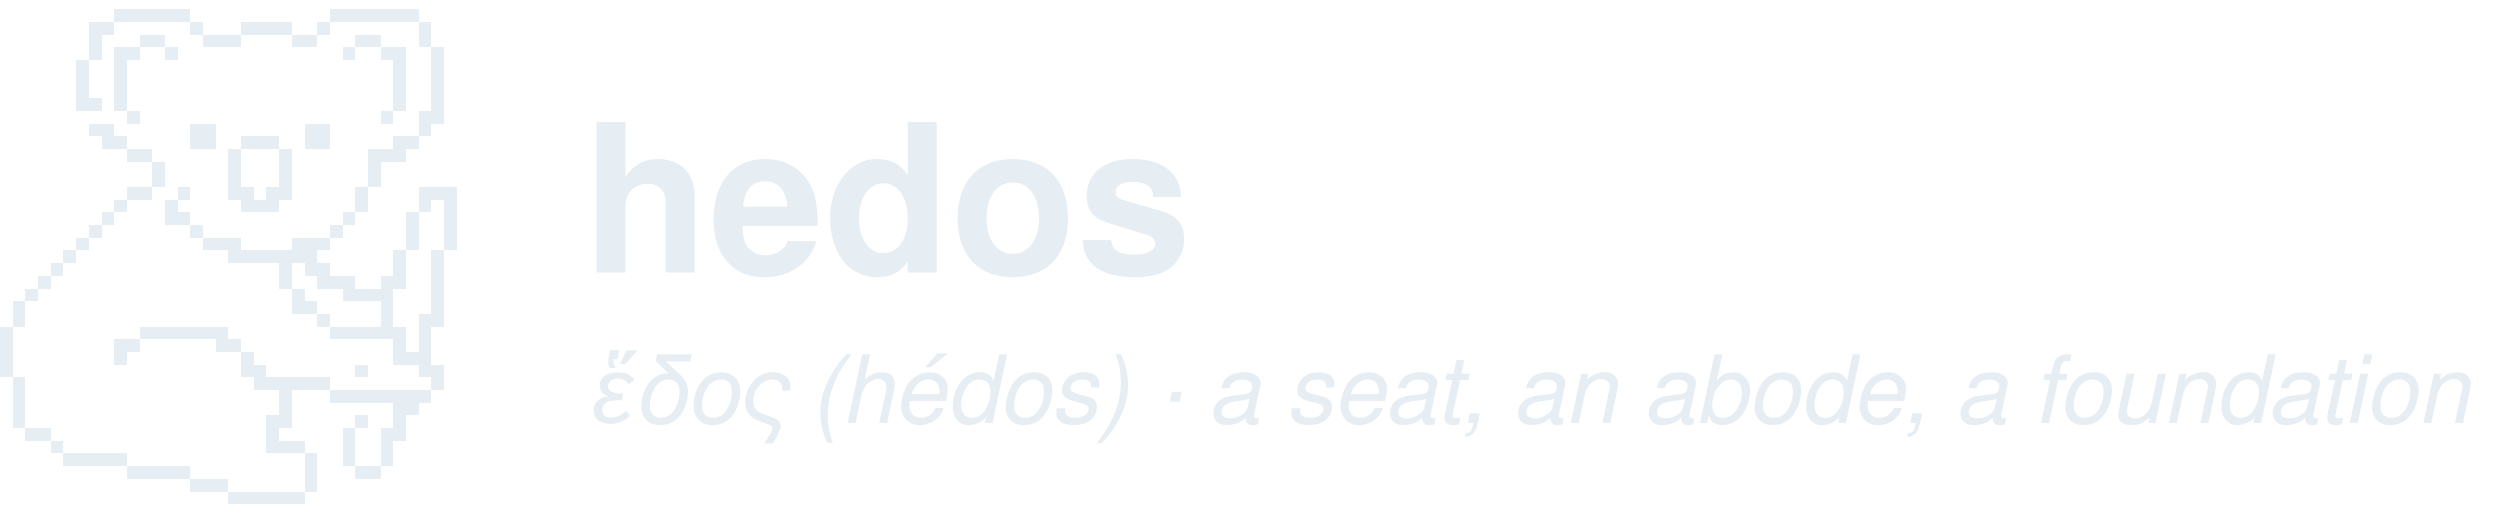
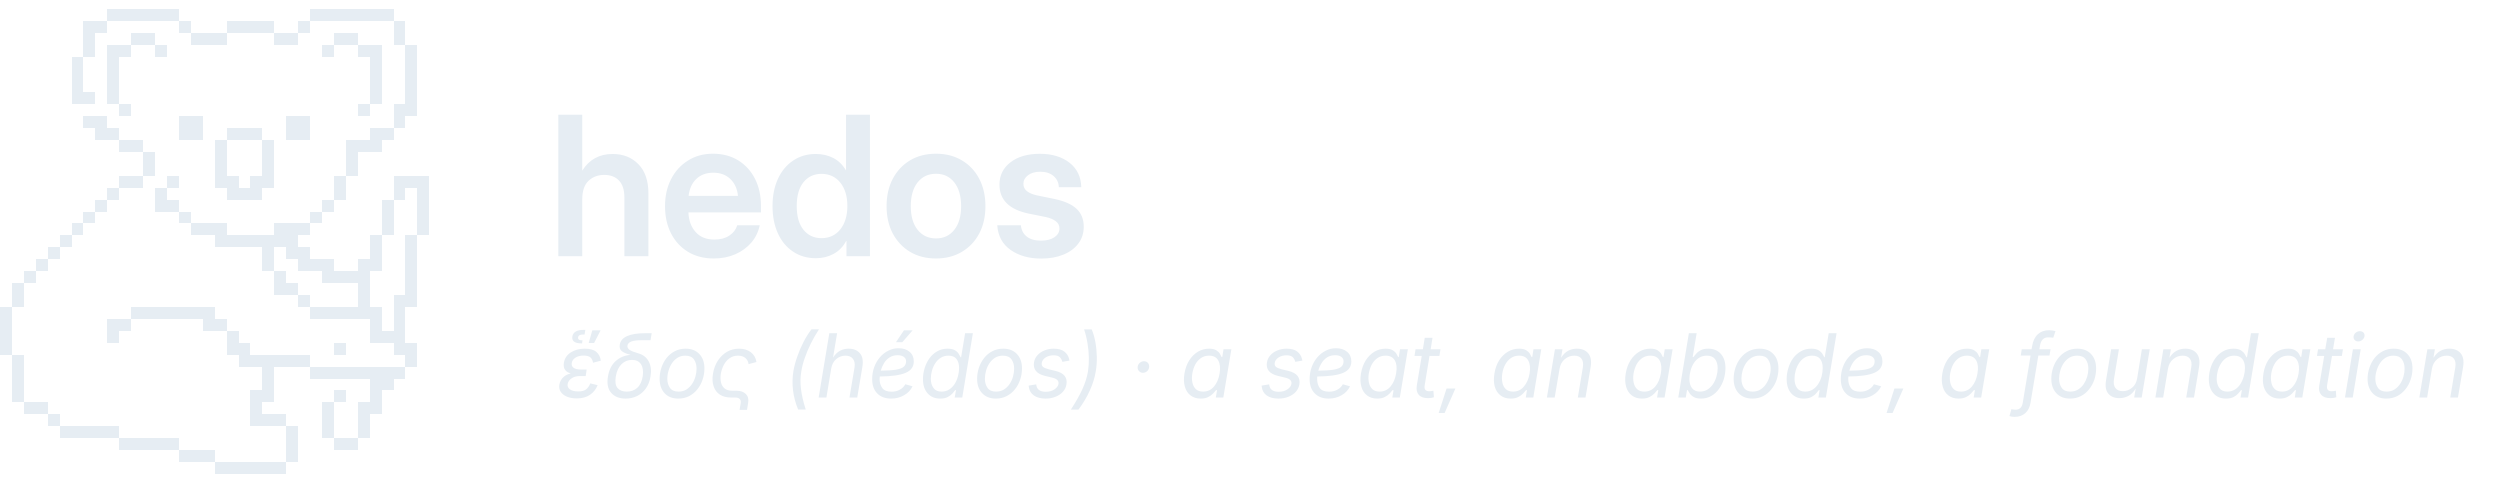
- <svg xmlns="http://www.w3.org/2000/svg" viewBox="0 0 266 56" width="266" height="56" fill="#e6edf3" font-family="-apple-system,BlinkMacSystemFont,'Segoe UI',Helvetica,Arial,sans-serif">
+ <svg xmlns="http://www.w3.org/2000/svg" viewBox="0 0 283 56" width="283" height="56" fill="#e6edf3">
  <g shape-rendering="crispEdges" transform="translate(0,1) scale(1.35)">
    <rect x="9" y="0" width="6" height="1" />
    <rect x="26" y="0" width="7" height="1" />
    <rect x="7" y="1" width="2" height="1" />
    <rect x="15" y="1" width="1" height="1" />
    <rect x="19" y="1" width="4" height="1" />
    <rect x="25" y="1" width="1" height="1" />
    <rect x="33" y="1" width="1" height="1" />
    <rect x="7" y="2" width="1" height="1" />
    <rect x="11" y="2" width="2" height="1" />
    <rect x="16" y="2" width="3" height="1" />
    <rect x="23" y="2" width="2" height="1" />
    <rect x="28" y="2" width="2" height="1" />
    <rect x="33" y="2" width="1" height="1" />
    <rect x="7" y="3" width="1" height="1" />
    <rect x="9" y="3" width="2" height="1" />
    <rect x="13" y="3" width="1" height="1" />
    <rect x="27" y="3" width="1" height="1" />
    <rect x="30" y="3" width="2" height="1" />
    <rect x="34" y="3" width="1" height="1" />
    <rect x="6" y="4" width="1" height="1" />
    <rect x="9" y="4" width="1" height="1" />
    <rect x="31" y="4" width="1" height="1" />
    <rect x="34" y="4" width="1" height="1" />
    <rect x="6" y="5" width="1" height="1" />
    <rect x="9" y="5" width="1" height="1" />
    <rect x="31" y="5" width="1" height="1" />
    <rect x="34" y="5" width="1" height="1" />
    <rect x="6" y="6" width="1" height="1" />
    <rect x="9" y="6" width="1" height="1" />
    <rect x="31" y="6" width="1" height="1" />
    <rect x="34" y="6" width="1" height="1" />
    <rect x="6" y="7" width="2" height="1" />
    <rect x="9" y="7" width="1" height="1" />
    <rect x="31" y="7" width="1" height="1" />
    <rect x="34" y="7" width="1" height="1" />
    <rect x="10" y="8" width="1" height="1" />
    <rect x="30" y="8" width="1" height="1" />
    <rect x="33" y="8" width="2" height="1" />
    <rect x="7" y="9" width="2" height="1" />
    <rect x="15" y="9" width="2" height="1" />
    <rect x="24" y="9" width="2" height="1" />
    <rect x="33" y="9" width="1" height="1" />
    <rect x="8" y="10" width="2" height="1" />
    <rect x="15" y="10" width="2" height="1" />
    <rect x="19" y="10" width="3" height="1" />
    <rect x="24" y="10" width="2" height="1" />
    <rect x="31" y="10" width="2" height="1" />
    <rect x="10" y="11" width="2" height="1" />
    <rect x="18" y="11" width="1" height="1" />
    <rect x="22" y="11" width="1" height="1" />
    <rect x="29" y="11" width="3" height="1" />
    <rect x="12" y="12" width="1" height="1" />
    <rect x="18" y="12" width="1" height="1" />
    <rect x="22" y="12" width="1" height="1" />
    <rect x="29" y="12" width="1" height="1" />
    <rect x="12" y="13" width="1" height="1" />
    <rect x="18" y="13" width="1" height="1" />
    <rect x="22" y="13" width="1" height="1" />
    <rect x="29" y="13" width="1" height="1" />
    <rect x="10" y="14" width="2" height="1" />
    <rect x="14" y="14" width="1" height="1" />
    <rect x="18" y="14" width="2" height="1" />
    <rect x="21" y="14" width="2" height="1" />
    <rect x="28" y="14" width="1" height="1" />
    <rect x="33" y="14" width="3" height="1" />
    <rect x="9" y="15" width="1" height="1" />
    <rect x="13" y="15" width="1" height="1" />
    <rect x="19" y="15" width="3" height="1" />
    <rect x="28" y="15" width="1" height="1" />
    <rect x="33" y="15" width="1" height="1" />
    <rect x="35" y="15" width="1" height="1" />
    <rect x="8" y="16" width="1" height="1" />
    <rect x="13" y="16" width="2" height="1" />
    <rect x="27" y="16" width="1" height="1" />
    <rect x="32" y="16" width="1" height="1" />
    <rect x="35" y="16" width="1" height="1" />
    <rect x="7" y="17" width="1" height="1" />
    <rect x="15" y="17" width="1" height="1" />
    <rect x="26" y="17" width="1" height="1" />
    <rect x="32" y="17" width="1" height="1" />
    <rect x="35" y="17" width="1" height="1" />
    <rect x="6" y="18" width="1" height="1" />
    <rect x="16" y="18" width="3" height="1" />
    <rect x="23" y="18" width="3" height="1" />
    <rect x="32" y="18" width="1" height="1" />
    <rect x="35" y="18" width="1" height="1" />
    <rect x="5" y="19" width="1" height="1" />
    <rect x="18" y="19" width="7" height="1" />
    <rect x="31" y="19" width="1" height="1" />
    <rect x="34" y="19" width="1" height="1" />
    <rect x="4" y="20" width="1" height="1" />
    <rect x="22" y="20" width="1" height="1" />
    <rect x="24" y="20" width="2" height="1" />
    <rect x="31" y="20" width="1" height="1" />
    <rect x="34" y="20" width="1" height="1" />
    <rect x="3" y="21" width="1" height="1" />
    <rect x="22" y="21" width="1" height="1" />
    <rect x="25" y="21" width="3" height="1" />
    <rect x="30" y="21" width="2" height="1" />
    <rect x="34" y="21" width="1" height="1" />
    <rect x="2" y="22" width="1" height="1" />
    <rect x="23" y="22" width="1" height="1" />
    <rect x="27" y="22" width="4" height="1" />
    <rect x="34" y="22" width="1" height="1" />
    <rect x="1" y="23" width="1" height="1" />
    <rect x="23" y="23" width="2" height="1" />
    <rect x="30" y="23" width="1" height="1" />
    <rect x="34" y="23" width="1" height="1" />
    <rect x="1" y="24" width="1" height="1" />
    <rect x="25" y="24" width="1" height="1" />
    <rect x="30" y="24" width="1" height="1" />
    <rect x="33" y="24" width="2" height="1" />
    <rect x="0" y="25" width="1" height="1" />
    <rect x="11" y="25" width="7" height="1" />
    <rect x="26" y="25" width="6" height="1" />
    <rect x="33" y="25" width="1" height="1" />
    <rect x="0" y="26" width="1" height="1" />
    <rect x="9" y="26" width="2" height="1" />
    <rect x="17" y="26" width="2" height="1" />
    <rect x="31" y="26" width="1" height="1" />
    <rect x="33" y="26" width="1" height="1" />
    <rect x="0" y="27" width="1" height="1" />
    <rect x="9" y="27" width="1" height="1" />
    <rect x="19" y="27" width="1" height="1" />
    <rect x="31" y="27" width="3" height="1" />
    <rect x="0" y="28" width="1" height="1" />
    <rect x="19" y="28" width="2" height="1" />
    <rect x="28" y="28" width="1" height="1" />
    <rect x="33" y="28" width="2" height="1" />
    <rect x="1" y="29" width="1" height="1" />
    <rect x="20" y="29" width="6" height="1" />
    <rect x="34" y="29" width="1" height="1" />
    <rect x="1" y="30" width="1" height="1" />
    <rect x="22" y="30" width="1" height="1" />
    <rect x="26" y="30" width="8" height="1" />
    <rect x="1" y="31" width="1" height="1" />
    <rect x="22" y="31" width="1" height="1" />
    <rect x="31" y="31" width="2" height="1" />
    <rect x="1" y="32" width="1" height="1" />
    <rect x="21" y="32" width="2" height="1" />
    <rect x="28" y="32" width="1" height="1" />
    <rect x="31" y="32" width="1" height="1" />
    <rect x="2" y="33" width="2" height="1" />
    <rect x="21" y="33" width="1" height="1" />
    <rect x="27" y="33" width="1" height="1" />
    <rect x="30" y="33" width="2" height="1" />
    <rect x="4" y="34" width="1" height="1" />
    <rect x="21" y="34" width="3" height="1" />
    <rect x="27" y="34" width="1" height="1" />
    <rect x="30" y="34" width="1" height="1" />
    <rect x="5" y="35" width="5" height="1" />
    <rect x="24" y="35" width="1" height="1" />
    <rect x="27" y="35" width="1" height="1" />
    <rect x="30" y="35" width="1" height="1" />
    <rect x="10" y="36" width="5" height="1" />
    <rect x="24" y="36" width="1" height="1" />
    <rect x="28" y="36" width="2" height="1" />
    <rect x="15" y="37" width="3" height="1" />
    <rect x="24" y="37" width="1" height="1" />
    <rect x="18" y="38" width="6" height="1" />
  </g>
-   <text x="62" y="29" font-size="22" font-weight="600">hedos</text>
-   <text x="63" y="45" font-size="10.0" font-style="italic">ἕδος (hédos) · a seat, an abode, a foundation</text>
+   <path d="M65.91 22.59V29H63.2V12.99H65.91V19.32Q67.09 17.43 69.35 17.43Q71.13 17.43 72.26 18.58Q73.4 19.73 73.4 21.91V29H70.68V22.34Q70.68 21.09 70.08 20.45Q69.48 19.8 68.39 19.8Q67.33 19.8 66.62 20.47Q65.91 21.14 65.91 22.59ZM80.81 29.26Q79.11 29.26 77.87 28.5Q76.62 27.73 75.95 26.4Q75.28 25.06 75.28 23.34Q75.28 21.61 75.97 20.27Q76.66 18.93 77.89 18.17Q79.11 17.4 80.7 17.4Q82.33 17.4 83.56 18.15Q84.78 18.9 85.46 20.23Q86.14 21.56 86.14 23.3V24.04H77.93Q77.98 25.42 78.75 26.27Q79.51 27.12 80.87 27.12Q81.89 27.12 82.56 26.67Q83.23 26.23 83.46 25.5H86Q85.78 26.6 85.06 27.45Q84.33 28.3 83.24 28.78Q82.14 29.26 80.81 29.26ZM77.95 22.17H83.54Q83.41 20.95 82.66 20.25Q81.92 19.55 80.75 19.55Q79.56 19.55 78.83 20.25Q78.09 20.95 77.95 22.17ZM92.36 29.23Q90.88 29.23 89.77 28.48Q88.66 27.74 88.06 26.42Q87.45 25.09 87.45 23.32Q87.45 21.58 88.06 20.25Q88.67 18.92 89.78 18.18Q90.89 17.43 92.34 17.43Q93.44 17.43 94.32 17.88Q95.2 18.33 95.75 19.27H95.77V12.99H98.48V29H95.82V27.27H95.79Q95.26 28.26 94.36 28.74Q93.46 29.23 92.36 29.23ZM92.99 26.96Q94.32 26.96 95.12 25.97Q95.92 24.97 95.92 23.32Q95.92 21.66 95.12 20.67Q94.32 19.68 92.99 19.68Q91.73 19.68 90.96 20.62Q90.19 21.57 90.19 23.32Q90.19 25.08 90.96 26.02Q91.73 26.96 92.99 26.96ZM105.96 29.26Q104.28 29.26 103.02 28.51Q101.77 27.76 101.06 26.43Q100.36 25.1 100.36 23.34Q100.36 21.58 101.06 20.24Q101.77 18.9 103.02 18.15Q104.28 17.4 105.96 17.4Q107.62 17.4 108.88 18.15Q110.15 18.9 110.85 20.24Q111.55 21.58 111.55 23.34Q111.55 25.1 110.85 26.43Q110.15 27.76 108.88 28.51Q107.62 29.26 105.96 29.26ZM105.96 26.99Q107.26 26.99 108.03 26.01Q108.8 25.04 108.8 23.34Q108.8 21.64 108.03 20.65Q107.26 19.67 105.96 19.67Q104.65 19.67 103.87 20.65Q103.1 21.63 103.1 23.34Q103.1 25.04 103.87 26.01Q104.65 26.99 105.96 26.99ZM117.87 29.27Q115.8 29.27 114.41 28.3Q113.01 27.32 112.89 25.5H115.56Q115.65 26.33 116.23 26.78Q116.81 27.24 117.83 27.24Q118.8 27.24 119.37 26.85Q119.93 26.46 119.93 25.86Q119.93 25.35 119.51 25.04Q119.09 24.72 118.39 24.57L116.45 24.18Q113.14 23.49 113.14 20.9Q113.14 19.33 114.39 18.37Q115.64 17.41 117.71 17.41Q119.77 17.41 121.07 18.42Q122.36 19.44 122.4 21.19H119.86Q119.84 20.43 119.27 19.93Q118.7 19.44 117.77 19.44Q116.88 19.44 116.37 19.84Q115.85 20.23 115.85 20.81Q115.85 21.32 116.25 21.64Q116.65 21.95 117.35 22.11L119.4 22.53Q121.08 22.89 121.88 23.65Q122.68 24.41 122.68 25.66Q122.68 26.77 122.06 27.58Q121.45 28.39 120.36 28.83Q119.28 29.27 117.87 29.27Z" />
+   <path d="M65.29 45.1Q64.65 45.1 64.17 44.9Q63.7 44.7 63.47 44.35Q63.24 43.99 63.32 43.53Q63.36 43.3 63.49 43.05Q63.62 42.81 63.88 42.6Q64.15 42.39 64.61 42.27Q64.23 42.16 64.05 41.97Q63.87 41.77 63.83 41.54Q63.79 41.3 63.83 41.07Q63.96 40.31 64.62 39.89Q65.28 39.47 66.2 39.47Q67.09 39.47 67.51 39.84Q67.94 40.21 68.01 40.83L67.13 41.06Q67.08 40.68 66.84 40.46Q66.59 40.25 66.07 40.25Q65.52 40.25 65.15 40.48Q64.77 40.72 64.72 41.11Q64.67 41.45 64.94 41.64Q65.2 41.83 65.76 41.83H66.41L66.33 42.38L66.3 42.57H65.64Q65.07 42.57 64.7 42.83Q64.33 43.09 64.26 43.46Q64.19 43.84 64.52 44.08Q64.85 44.31 65.46 44.31Q66.05 44.31 66.34 44.08Q66.64 43.85 66.82 43.4L67.65 43.6Q67.38 44.29 66.79 44.69Q66.2 45.1 65.29 45.1ZM65.82 38.87Q64.67 38.87 64.79 38.09Q64.92 37.34 66.08 37.34H66.26L66.17 37.87H65.99Q65.49 37.87 65.44 38.17Q65.42 38.3 65.47 38.38Q65.56 38.52 65.88 38.52H65.94L65.89 38.87ZM66.64 38.83 67.05 37.39H67.99L67.25 38.83ZM70.82 45.12Q69.74 45.12 69.18 44.46Q68.62 43.81 68.82 42.63Q69 41.49 69.71 40.86Q70.41 40.24 71.39 40.17Q70.73 40.01 70.4 39.76Q70.07 39.5 70.16 39Q70.27 38.36 71 38.04Q71.73 37.72 73.02 37.72H73.77L73.64 38.51H72.69Q71.84 38.51 71.46 38.66Q71.08 38.81 71.03 39.11Q70.98 39.39 71.26 39.6Q71.55 39.8 72.26 40Q73.06 40.22 73.43 40.91Q73.81 41.6 73.64 42.6Q73.52 43.39 73.12 43.96Q72.73 44.52 72.14 44.82Q71.54 45.12 70.82 45.12ZM70.95 44.33Q71.66 44.33 72.14 43.9Q72.62 43.47 72.76 42.57Q72.88 41.72 72.56 41.23Q72.24 40.74 71.54 40.74Q70.85 40.74 70.35 41.23Q69.86 41.72 69.71 42.61Q69.56 43.5 69.9 43.92Q70.25 44.33 70.95 44.33ZM76.78 45.12Q75.8 45.12 75.23 44.51Q74.67 43.9 74.67 42.89Q74.67 42.24 74.87 41.63Q75.07 41.02 75.45 40.53Q75.84 40.04 76.38 39.76Q76.93 39.47 77.61 39.47Q78.6 39.47 79.17 40.08Q79.74 40.68 79.74 41.71Q79.74 42.37 79.53 42.98Q79.33 43.59 78.94 44.07Q78.55 44.56 78.01 44.84Q77.46 45.12 76.78 45.12ZM76.8 44.33Q77.31 44.33 77.69 44.1Q78.07 43.86 78.33 43.48Q78.59 43.1 78.72 42.64Q78.85 42.18 78.85 41.73Q78.85 41.1 78.55 40.68Q78.25 40.26 77.58 40.26Q77.09 40.26 76.71 40.49Q76.33 40.73 76.07 41.11Q75.81 41.5 75.68 41.96Q75.54 42.42 75.54 42.88Q75.54 43.49 75.84 43.91Q76.14 44.33 76.8 44.33ZM83.72 46.4 83.85 45.62Q83.9 45.33 83.73 45.16Q83.57 45 83.23 45H82.75Q82.01 45 81.5 44.68Q81 44.36 80.79 43.75Q80.57 43.14 80.71 42.3Q80.85 41.45 81.27 40.81Q81.69 40.18 82.3 39.82Q82.92 39.47 83.66 39.47Q84.46 39.47 84.99 39.87Q85.52 40.27 85.63 40.98L84.74 41.22Q84.69 40.8 84.38 40.53Q84.07 40.26 83.54 40.26Q82.99 40.26 82.59 40.55Q82.19 40.83 81.94 41.3Q81.7 41.76 81.6 42.29Q81.52 42.83 81.61 43.27Q81.71 43.71 82.02 43.97Q82.33 44.23 82.88 44.23H83.37Q84.05 44.23 84.43 44.6Q84.8 44.97 84.69 45.61L84.56 46.4ZM89.81 42.03Q89.94 41.24 90.25 40.37Q90.55 39.5 90.97 38.69Q91.39 37.88 91.86 37.28H92.71Q92.2 38.06 91.79 38.88Q91.38 39.71 91.1 40.52Q90.82 41.32 90.71 42.03Q90.54 42.99 90.67 44.02Q90.79 45.05 91.21 46.36H90.35Q89.9 45.28 89.77 44.18Q89.64 43.09 89.81 42.03ZM94.09 41.73 93.55 45H92.67L93.88 37.72H94.76L94.3 40.48Q94.66 39.93 95.1 39.7Q95.54 39.47 96.07 39.47Q96.9 39.47 97.34 39.99Q97.79 40.5 97.62 41.53L97.04 45H96.16L96.73 41.61Q96.83 40.97 96.55 40.62Q96.28 40.26 95.71 40.26Q95.13 40.26 94.67 40.64Q94.21 41.02 94.09 41.73ZM100.88 45.12Q99.87 45.12 99.3 44.53Q98.73 43.95 98.73 42.92Q98.73 42.2 98.96 41.56Q99.19 40.93 99.6 40.45Q100.01 39.97 100.55 39.7Q101.09 39.42 101.71 39.42Q102.5 39.42 102.97 39.83Q103.44 40.23 103.44 40.91Q103.44 41.81 102.53 42.2Q101.61 42.6 99.59 42.62Q99.57 42.77 99.57 42.91Q99.57 43.51 99.88 43.93Q100.18 44.34 100.93 44.34Q101.46 44.34 101.86 44.11Q102.27 43.89 102.48 43.5L103.3 43.73Q103 44.37 102.34 44.74Q101.69 45.12 100.88 45.12ZM99.7 41.96Q100.8 41.95 101.42 41.85Q102.04 41.74 102.3 41.52Q102.57 41.29 102.57 40.89Q102.57 40.58 102.3 40.39Q102.04 40.21 101.62 40.21Q101.08 40.21 100.7 40.46Q100.31 40.71 100.07 41.11Q99.83 41.51 99.7 41.96ZM101.42 38.74 102.33 37.39H103.31L102.14 38.74ZM106.43 45.12Q105.53 45.12 105.01 44.53Q104.48 43.94 104.48 42.92Q104.48 42.28 104.67 41.67Q104.86 41.05 105.22 40.55Q105.58 40.06 106.09 39.77Q106.61 39.47 107.26 39.47Q107.8 39.47 108.1 39.65Q108.4 39.83 108.53 40.06Q108.67 40.29 108.74 40.44H108.8L109.25 37.72H110.13L108.93 45H108.07L108.22 44.16H108.13Q108.01 44.33 107.81 44.55Q107.6 44.78 107.27 44.95Q106.94 45.12 106.43 45.12ZM106.58 44.33Q107.08 44.33 107.45 44.09Q107.82 43.85 108.07 43.46Q108.32 43.06 108.44 42.59Q108.57 42.11 108.57 41.65Q108.57 41.01 108.27 40.63Q107.98 40.26 107.37 40.26Q106.88 40.26 106.51 40.49Q106.13 40.72 105.88 41.11Q105.63 41.49 105.5 41.95Q105.37 42.41 105.37 42.88Q105.37 43.51 105.67 43.92Q105.96 44.33 106.58 44.33ZM112.73 45.12Q111.75 45.12 111.18 44.51Q110.61 43.9 110.61 42.89Q110.61 42.24 110.81 41.63Q111.02 41.02 111.4 40.53Q111.78 40.04 112.33 39.76Q112.87 39.47 113.56 39.47Q114.55 39.47 115.12 40.08Q115.69 40.68 115.69 41.71Q115.69 42.37 115.48 42.98Q115.28 43.59 114.89 44.07Q114.5 44.56 113.95 44.84Q113.41 45.12 112.73 45.12ZM112.75 44.33Q113.25 44.33 113.64 44.1Q114.02 43.86 114.28 43.48Q114.54 43.1 114.67 42.64Q114.8 42.18 114.8 41.73Q114.8 41.1 114.5 40.68Q114.2 40.26 113.53 40.26Q113.03 40.26 112.65 40.49Q112.27 40.73 112.01 41.11Q111.75 41.5 111.62 41.96Q111.49 42.42 111.49 42.88Q111.49 43.49 111.79 43.91Q112.09 44.33 112.75 44.33ZM118.36 45.12Q117.54 45.12 117.04 44.77Q116.54 44.42 116.46 43.78Q116.46 43.75 116.45 43.71Q116.45 43.68 116.45 43.65L117.3 43.51Q117.34 43.96 117.62 44.15Q117.9 44.35 118.37 44.35Q118.96 44.35 119.36 44.08Q119.76 43.82 119.82 43.46Q119.9 42.94 119.16 42.76L118.29 42.55Q116.86 42.2 117.05 41.01Q117.13 40.55 117.44 40.21Q117.76 39.86 118.23 39.67Q118.71 39.47 119.27 39.47Q120.06 39.47 120.47 39.79Q120.89 40.11 121.02 40.61Q121.05 40.71 121.06 40.82L120.26 40.96Q120.19 40.67 119.98 40.44Q119.77 40.22 119.26 40.22Q118.76 40.22 118.37 40.46Q117.99 40.71 117.93 41.07Q117.88 41.35 118.06 41.52Q118.24 41.68 118.7 41.8L119.49 41.99Q120.92 42.34 120.72 43.52Q120.65 43.98 120.32 44.35Q120 44.71 119.49 44.91Q118.99 45.12 118.36 45.12ZM121.22 46.37Q122.06 45.08 122.53 44.05Q123 43.01 123.16 42.04Q123.27 41.32 123.26 40.52Q123.25 39.72 123.11 38.89Q122.98 38.06 122.72 37.29H123.58Q123.84 37.89 123.99 38.69Q124.14 39.5 124.16 40.37Q124.18 41.25 124.04 42.04Q123.87 43.1 123.37 44.2Q122.88 45.3 122.08 46.37ZM129.38 42.2Q129.1 42.2 128.92 41.99Q128.74 41.78 128.79 41.48Q128.83 41.23 129.04 41.06Q129.25 40.89 129.49 40.89Q129.79 40.89 129.96 41.1Q130.12 41.31 130.08 41.59Q130.05 41.84 129.85 42.02Q129.64 42.2 129.38 42.2ZM135.92 45.12Q135.24 45.12 134.78 44.77Q134.31 44.42 134.13 43.78Q133.94 43.14 134.08 42.28Q134.23 41.41 134.63 40.78Q135.03 40.16 135.61 39.81Q136.19 39.47 136.87 39.47Q137.39 39.47 137.68 39.65Q137.96 39.82 138.09 40.04Q138.22 40.26 138.29 40.42H138.36L138.5 39.54H139.39L138.48 45H137.63L137.77 44.16H137.66Q137.54 44.32 137.33 44.54Q137.12 44.77 136.78 44.94Q136.44 45.12 135.92 45.12ZM136.19 44.33Q136.94 44.33 137.43 43.75Q137.91 43.18 138.06 42.27Q138.21 41.36 137.91 40.81Q137.61 40.26 136.87 40.26Q136.34 40.26 135.95 40.53Q135.56 40.8 135.31 41.25Q135.07 41.71 134.97 42.27Q134.88 42.84 134.98 43.31Q135.08 43.78 135.38 44.06Q135.68 44.33 136.19 44.33ZM144.72 45.12Q143.9 45.12 143.4 44.77Q142.9 44.42 142.83 43.78Q142.82 43.75 142.82 43.71Q142.82 43.68 142.82 43.65L143.67 43.51Q143.71 43.96 143.99 44.15Q144.26 44.35 144.74 44.35Q145.33 44.35 145.73 44.08Q146.12 43.82 146.19 43.46Q146.27 42.94 145.53 42.76L144.66 42.55Q143.22 42.2 143.42 41.01Q143.5 40.55 143.81 40.21Q144.12 39.86 144.6 39.67Q145.08 39.47 145.64 39.47Q146.43 39.47 146.84 39.79Q147.25 40.11 147.38 40.61Q147.41 40.71 147.43 40.82L146.62 40.96Q146.56 40.67 146.35 40.44Q146.13 40.22 145.63 40.22Q145.12 40.22 144.74 40.46Q144.36 40.71 144.3 41.07Q144.25 41.35 144.43 41.52Q144.61 41.68 145.07 41.8L145.86 41.99Q147.28 42.34 147.09 43.52Q147.01 43.98 146.69 44.35Q146.36 44.71 145.86 44.91Q145.35 45.12 144.72 45.12ZM150.41 45.12Q149.4 45.12 148.83 44.53Q148.25 43.95 148.25 42.92Q148.25 42.2 148.48 41.56Q148.71 40.93 149.12 40.45Q149.53 39.97 150.07 39.7Q150.61 39.42 151.23 39.42Q152.02 39.42 152.5 39.83Q152.97 40.23 152.97 40.91Q152.97 41.81 152.06 42.2Q151.14 42.6 149.11 42.62Q149.1 42.77 149.1 42.91Q149.1 43.51 149.4 43.93Q149.71 44.34 150.46 44.34Q150.98 44.34 151.39 44.11Q151.8 43.89 152.01 43.5L152.82 43.73Q152.52 44.37 151.87 44.74Q151.22 45.12 150.41 45.12ZM149.23 41.96Q150.32 41.95 150.95 41.85Q151.57 41.74 151.83 41.52Q152.09 41.29 152.09 40.89Q152.09 40.58 151.83 40.39Q151.57 40.21 151.14 40.21Q150.61 40.21 150.22 40.46Q149.84 40.71 149.6 41.11Q149.35 41.51 149.23 41.96ZM155.9 45.12Q155.22 45.12 154.76 44.77Q154.29 44.42 154.11 43.78Q153.92 43.14 154.06 42.28Q154.21 41.41 154.61 40.78Q155.01 40.16 155.59 39.81Q156.17 39.47 156.85 39.47Q157.38 39.47 157.66 39.65Q157.94 39.82 158.07 40.04Q158.2 40.26 158.27 40.42H158.34L158.48 39.54H159.37L158.46 45H157.61L157.75 44.16H157.64Q157.52 44.32 157.31 44.54Q157.1 44.77 156.76 44.94Q156.42 45.12 155.9 45.12ZM156.17 44.33Q156.92 44.33 157.41 43.75Q157.89 43.18 158.04 42.27Q158.2 41.36 157.9 40.81Q157.59 40.26 156.85 40.26Q156.33 40.26 155.93 40.53Q155.54 40.8 155.29 41.25Q155.05 41.71 154.95 42.27Q154.86 42.84 154.96 43.31Q155.06 43.78 155.36 44.06Q155.66 44.33 156.17 44.33ZM163.06 39.54 162.94 40.29H161.82L161.28 43.58Q161.21 43.96 161.34 44.12Q161.47 44.29 161.8 44.29Q161.89 44.29 162.02 44.27Q162.15 44.25 162.26 44.23L162.32 44.97Q162.02 45.07 161.65 45.07Q160.93 45.07 160.6 44.69Q160.28 44.32 160.38 43.65L160.94 40.29H160.12L160.24 39.54H161.07L161.28 38.24H162.16L161.95 39.54ZM162.86 46.75 163.75 43.98H164.75L163.53 46.75ZM171.01 45.12Q170.33 45.12 169.87 44.77Q169.4 44.42 169.21 43.78Q169.03 43.14 169.17 42.28Q169.31 41.41 169.71 40.78Q170.11 40.16 170.7 39.81Q171.28 39.47 171.96 39.47Q172.48 39.47 172.77 39.65Q173.05 39.82 173.18 40.04Q173.31 40.26 173.38 40.42H173.45L173.59 39.54H174.47L173.57 45H172.72L172.85 44.16H172.75Q172.63 44.32 172.42 44.54Q172.21 44.77 171.87 44.94Q171.53 45.12 171.01 45.12ZM171.28 44.33Q172.03 44.33 172.51 43.75Q173 43.18 173.15 42.27Q173.3 41.36 173 40.81Q172.7 40.26 171.96 40.26Q171.43 40.26 171.04 40.53Q170.65 40.8 170.4 41.25Q170.15 41.71 170.06 42.27Q169.97 42.84 170.07 43.31Q170.16 43.78 170.47 44.06Q170.77 44.33 171.28 44.33ZM176.54 41.76 175.99 45H175.11L176.02 39.54H176.87L176.71 40.5Q177.06 39.95 177.51 39.71Q177.96 39.47 178.5 39.47Q179.35 39.47 179.79 40Q180.23 40.53 180.06 41.56L179.48 45H178.61L179.18 41.58Q179.28 40.94 179.02 40.6Q178.76 40.26 178.21 40.26Q177.6 40.26 177.13 40.66Q176.65 41.06 176.54 41.76ZM185.87 45.12Q185.19 45.12 184.73 44.77Q184.26 44.42 184.08 43.78Q183.89 43.14 184.03 42.28Q184.18 41.41 184.58 40.78Q184.98 40.16 185.56 39.81Q186.14 39.47 186.82 39.47Q187.35 39.47 187.63 39.65Q187.91 39.82 188.04 40.04Q188.17 40.26 188.24 40.42H188.31L188.45 39.54H189.34L188.43 45H187.58L187.72 44.16H187.61Q187.49 44.32 187.28 44.54Q187.07 44.77 186.73 44.94Q186.39 45.12 185.87 45.12ZM186.14 44.33Q186.89 44.33 187.38 43.75Q187.86 43.18 188.01 42.27Q188.17 41.36 187.87 40.81Q187.57 40.26 186.82 40.26Q186.3 40.26 185.9 40.53Q185.51 40.8 185.26 41.25Q185.02 41.71 184.92 42.27Q184.83 42.84 184.93 43.31Q185.03 43.78 185.33 44.06Q185.63 44.33 186.14 44.33ZM192.55 45.12Q192.02 45.12 191.73 44.94Q191.43 44.77 191.28 44.54Q191.13 44.32 191.06 44.16H190.97L190.83 45H189.98L191.18 37.72H192.06L191.61 40.42H191.69Q191.81 40.26 192.01 40.04Q192.2 39.81 192.53 39.64Q192.85 39.47 193.37 39.47Q194.27 39.47 194.8 40.06Q195.32 40.64 195.32 41.66Q195.32 42.29 195.14 42.91Q194.95 43.53 194.59 44.02Q194.24 44.52 193.72 44.82Q193.21 45.12 192.55 45.12ZM192.43 44.33Q192.92 44.33 193.3 44.09Q193.67 43.85 193.93 43.46Q194.18 43.07 194.31 42.6Q194.44 42.13 194.44 41.68Q194.44 41.05 194.15 40.66Q193.85 40.26 193.22 40.26Q192.73 40.26 192.36 40.49Q191.98 40.72 191.74 41.11Q191.49 41.49 191.37 41.96Q191.24 42.43 191.24 42.91Q191.24 43.55 191.54 43.94Q191.84 44.33 192.43 44.33ZM198.37 45.12Q197.38 45.12 196.81 44.51Q196.25 43.9 196.25 42.89Q196.25 42.24 196.45 41.63Q196.65 41.02 197.04 40.53Q197.42 40.04 197.96 39.76Q198.51 39.47 199.19 39.47Q200.18 39.47 200.75 40.08Q201.32 40.68 201.32 41.71Q201.32 42.37 201.12 42.98Q200.91 43.59 200.52 44.07Q200.13 44.56 199.59 44.84Q199.04 45.12 198.37 45.12ZM198.39 44.33Q198.89 44.33 199.27 44.1Q199.66 43.86 199.91 43.48Q200.17 43.1 200.3 42.64Q200.44 42.18 200.44 41.73Q200.44 41.1 200.14 40.68Q199.84 40.26 199.17 40.26Q198.67 40.26 198.29 40.49Q197.91 40.73 197.65 41.11Q197.39 41.5 197.26 41.96Q197.13 42.42 197.13 42.88Q197.13 43.49 197.42 43.91Q197.72 44.33 198.39 44.33ZM204.19 45.12Q203.3 45.12 202.77 44.53Q202.25 43.94 202.25 42.92Q202.25 42.28 202.44 41.67Q202.62 41.05 202.98 40.55Q203.34 40.06 203.86 39.77Q204.37 39.47 205.03 39.47Q205.57 39.47 205.86 39.65Q206.16 39.83 206.3 40.06Q206.44 40.29 206.51 40.44H206.56L207.01 37.72H207.9L206.69 45H205.84L205.98 44.16H205.89Q205.77 44.33 205.57 44.55Q205.37 44.78 205.03 44.95Q204.7 45.12 204.19 45.12ZM204.35 44.33Q204.84 44.33 205.21 44.09Q205.58 43.85 205.83 43.46Q206.08 43.06 206.21 42.59Q206.33 42.11 206.33 41.65Q206.33 41.01 206.04 40.63Q205.74 40.26 205.13 40.26Q204.64 40.26 204.27 40.49Q203.9 40.72 203.65 41.11Q203.4 41.49 203.27 41.95Q203.14 42.41 203.14 42.88Q203.14 43.51 203.43 43.92Q203.73 44.33 204.35 44.33ZM210.53 45.12Q209.52 45.12 208.95 44.53Q208.38 43.95 208.38 42.92Q208.38 42.2 208.61 41.56Q208.83 40.93 209.25 40.45Q209.66 39.97 210.19 39.7Q210.73 39.42 211.35 39.42Q212.15 39.42 212.62 39.83Q213.09 40.23 213.09 40.91Q213.09 41.81 212.18 42.2Q211.26 42.6 209.24 42.62Q209.22 42.77 209.22 42.91Q209.22 43.51 209.53 43.93Q209.83 44.34 210.58 44.34Q211.11 44.34 211.51 44.11Q211.92 43.89 212.13 43.5L212.95 43.73Q212.64 44.37 211.99 44.74Q211.34 45.12 210.53 45.12ZM209.35 41.96Q210.45 41.95 211.07 41.85Q211.69 41.74 211.95 41.52Q212.21 41.29 212.21 40.89Q212.21 40.58 211.95 40.39Q211.69 40.21 211.27 40.21Q210.73 40.21 210.35 40.46Q209.96 40.71 209.72 41.11Q209.47 41.51 209.35 41.96ZM213.56 46.75 214.45 43.98H215.46L214.24 46.75ZM221.71 45.12Q221.03 45.12 220.57 44.77Q220.1 44.42 219.92 43.78Q219.73 43.14 219.87 42.28Q220.02 41.41 220.42 40.78Q220.82 40.16 221.4 39.81Q221.98 39.47 222.66 39.47Q223.19 39.47 223.47 39.65Q223.75 39.82 223.88 40.04Q224.01 40.26 224.08 40.42H224.15L224.29 39.54H225.18L224.27 45H223.42L223.56 44.16H223.45Q223.33 44.32 223.12 44.54Q222.91 44.77 222.57 44.94Q222.23 45.12 221.71 45.12ZM221.98 44.33Q222.73 44.33 223.22 43.75Q223.7 43.18 223.85 42.27Q224.01 41.36 223.71 40.81Q223.41 40.26 222.66 40.26Q222.14 40.26 221.74 40.53Q221.35 40.8 221.1 41.25Q220.86 41.71 220.76 42.27Q220.67 42.84 220.77 43.31Q220.87 43.78 221.17 44.06Q221.47 44.33 221.98 44.33ZM232.12 39.54 232 40.25H230.74L229.86 45.57Q229.73 46.36 229.26 46.77Q228.79 47.19 228.04 47.19Q227.71 47.19 227.47 47.1L227.69 46.32Q227.76 46.34 227.92 46.36Q228.09 46.38 228.15 46.38Q228.5 46.38 228.71 46.18Q228.91 45.99 228.98 45.57L229.86 40.25H228.75L228.86 39.54H229.97L230.04 39.17Q230.18 38.3 230.68 37.84Q231.18 37.38 231.97 37.38Q232.16 37.38 232.33 37.41Q232.5 37.44 232.68 37.48L232.43 38.23Q232.35 38.21 232.17 38.2Q231.99 38.19 231.84 38.19Q231.08 38.19 230.92 39.15L230.86 39.54ZM234.33 45.12Q233.34 45.12 232.78 44.51Q232.21 43.9 232.21 42.89Q232.21 42.24 232.41 41.63Q232.61 41.02 233 40.53Q233.38 40.04 233.93 39.76Q234.47 39.47 235.15 39.47Q236.14 39.47 236.71 40.08Q237.28 40.68 237.28 41.71Q237.28 42.37 237.08 42.98Q236.87 43.59 236.48 44.07Q236.1 44.56 235.55 44.84Q235.01 45.12 234.33 45.12ZM234.35 44.33Q234.85 44.33 235.23 44.1Q235.62 43.86 235.88 43.48Q236.13 43.1 236.27 42.64Q236.4 42.18 236.4 41.73Q236.4 41.1 236.1 40.68Q235.8 40.26 235.13 40.26Q234.63 40.26 234.25 40.49Q233.87 40.73 233.61 41.11Q233.35 41.5 233.22 41.96Q233.09 42.42 233.09 42.88Q233.09 43.49 233.39 43.91Q233.68 44.33 234.35 44.33ZM239.91 45.07Q239.09 45.07 238.66 44.56Q238.23 44.05 238.41 43.01L238.98 39.54H239.86L239.3 42.93Q239.2 43.56 239.46 43.92Q239.73 44.28 240.3 44.28Q240.88 44.28 241.34 43.9Q241.81 43.53 241.93 42.81L242.46 39.54H243.35L242.44 45H241.59L241.76 43.98Q241.4 44.58 240.93 44.82Q240.46 45.07 239.91 45.07ZM245.41 41.76 244.87 45H243.99L244.89 39.54H245.74L245.58 40.5Q245.93 39.95 246.38 39.71Q246.83 39.47 247.37 39.47Q248.22 39.47 248.66 40Q249.1 40.53 248.93 41.56L248.36 45H247.48L248.05 41.58Q248.16 40.94 247.89 40.6Q247.63 40.26 247.08 40.26Q246.47 40.26 246 40.66Q245.52 41.06 245.41 41.76ZM251.98 45.12Q251.09 45.12 250.57 44.53Q250.04 43.94 250.04 42.92Q250.04 42.28 250.23 41.67Q250.42 41.05 250.78 40.55Q251.13 40.06 251.65 39.77Q252.17 39.47 252.82 39.47Q253.36 39.47 253.66 39.65Q253.95 39.83 254.09 40.06Q254.23 40.29 254.3 40.44H254.36L254.81 37.72H255.69L254.48 45H253.63L253.78 44.16H253.68Q253.57 44.33 253.36 44.55Q253.16 44.78 252.83 44.95Q252.49 45.12 251.98 45.12ZM252.14 44.33Q252.63 44.33 253 44.09Q253.38 43.85 253.62 43.46Q253.87 43.06 254 42.59Q254.13 42.11 254.13 41.65Q254.13 41.01 253.83 40.63Q253.53 40.26 252.92 40.26Q252.43 40.26 252.06 40.49Q251.69 40.72 251.44 41.11Q251.19 41.49 251.06 41.95Q250.93 42.41 250.93 42.88Q250.93 43.51 251.23 43.92Q251.52 44.33 252.14 44.33ZM258.06 45.12Q257.38 45.12 256.92 44.77Q256.45 44.42 256.26 43.78Q256.08 43.14 256.22 42.28Q256.36 41.41 256.76 40.78Q257.17 40.16 257.75 39.81Q258.33 39.47 259.01 39.47Q259.53 39.47 259.82 39.65Q260.1 39.82 260.23 40.04Q260.36 40.26 260.43 40.42H260.5L260.64 39.54H261.53L260.62 45H259.77L259.9 44.16H259.8Q259.68 44.32 259.47 44.54Q259.26 44.77 258.92 44.94Q258.58 45.12 258.06 45.12ZM258.33 44.33Q259.08 44.33 259.56 43.75Q260.05 43.18 260.2 42.27Q260.35 41.36 260.05 40.81Q259.75 40.26 259.01 40.26Q258.48 40.26 258.09 40.53Q257.7 40.8 257.45 41.25Q257.2 41.71 257.11 42.27Q257.02 42.84 257.12 43.31Q257.21 43.78 257.52 44.06Q257.82 44.33 258.33 44.33ZM265.22 39.54 265.1 40.29H263.98L263.43 43.58Q263.37 43.96 263.5 44.12Q263.62 44.29 263.96 44.29Q264.04 44.29 264.18 44.27Q264.31 44.25 264.42 44.23L264.47 44.97Q264.18 45.07 263.81 45.07Q263.09 45.07 262.76 44.69Q262.43 44.32 262.54 43.65L263.1 40.29H262.28L262.4 39.54H263.22L263.44 38.24H264.32L264.1 39.54ZM265.45 45 266.35 39.54H267.23L266.33 45ZM266.95 38.65Q266.7 38.65 266.54 38.48Q266.39 38.31 266.43 38.07Q266.47 37.82 266.68 37.65Q266.89 37.49 267.14 37.49Q267.39 37.49 267.55 37.65Q267.7 37.82 267.66 38.07Q267.62 38.31 267.41 38.48Q267.2 38.65 266.95 38.65ZM270.13 45.12Q269.15 45.12 268.58 44.51Q268.01 43.9 268.01 42.89Q268.01 42.24 268.22 41.63Q268.42 41.02 268.8 40.53Q269.19 40.04 269.73 39.76Q270.28 39.47 270.96 39.47Q271.95 39.47 272.52 40.08Q273.09 40.68 273.09 41.71Q273.09 42.37 272.88 42.98Q272.68 43.59 272.29 44.07Q271.9 44.56 271.36 44.84Q270.81 45.12 270.13 45.12ZM270.15 44.33Q270.66 44.33 271.04 44.1Q271.42 43.86 271.68 43.48Q271.94 43.1 272.07 42.64Q272.2 42.18 272.2 41.73Q272.2 41.1 271.9 40.68Q271.6 40.26 270.93 40.26Q270.44 40.26 270.06 40.49Q269.67 40.73 269.42 41.11Q269.16 41.5 269.03 41.96Q268.89 42.42 268.89 42.88Q268.89 43.49 269.19 43.91Q269.49 44.33 270.15 44.33ZM275.29 41.76 274.75 45H273.87L274.78 39.54H275.63L275.47 40.5Q275.82 39.95 276.27 39.71Q276.72 39.47 277.26 39.47Q278.11 39.47 278.55 40Q278.99 40.53 278.82 41.56L278.24 45H277.37L277.94 41.58Q278.04 40.94 277.78 40.6Q277.52 40.26 276.96 40.26Q276.36 40.26 275.89 40.66Q275.41 41.06 275.29 41.76Z" />
</svg>
